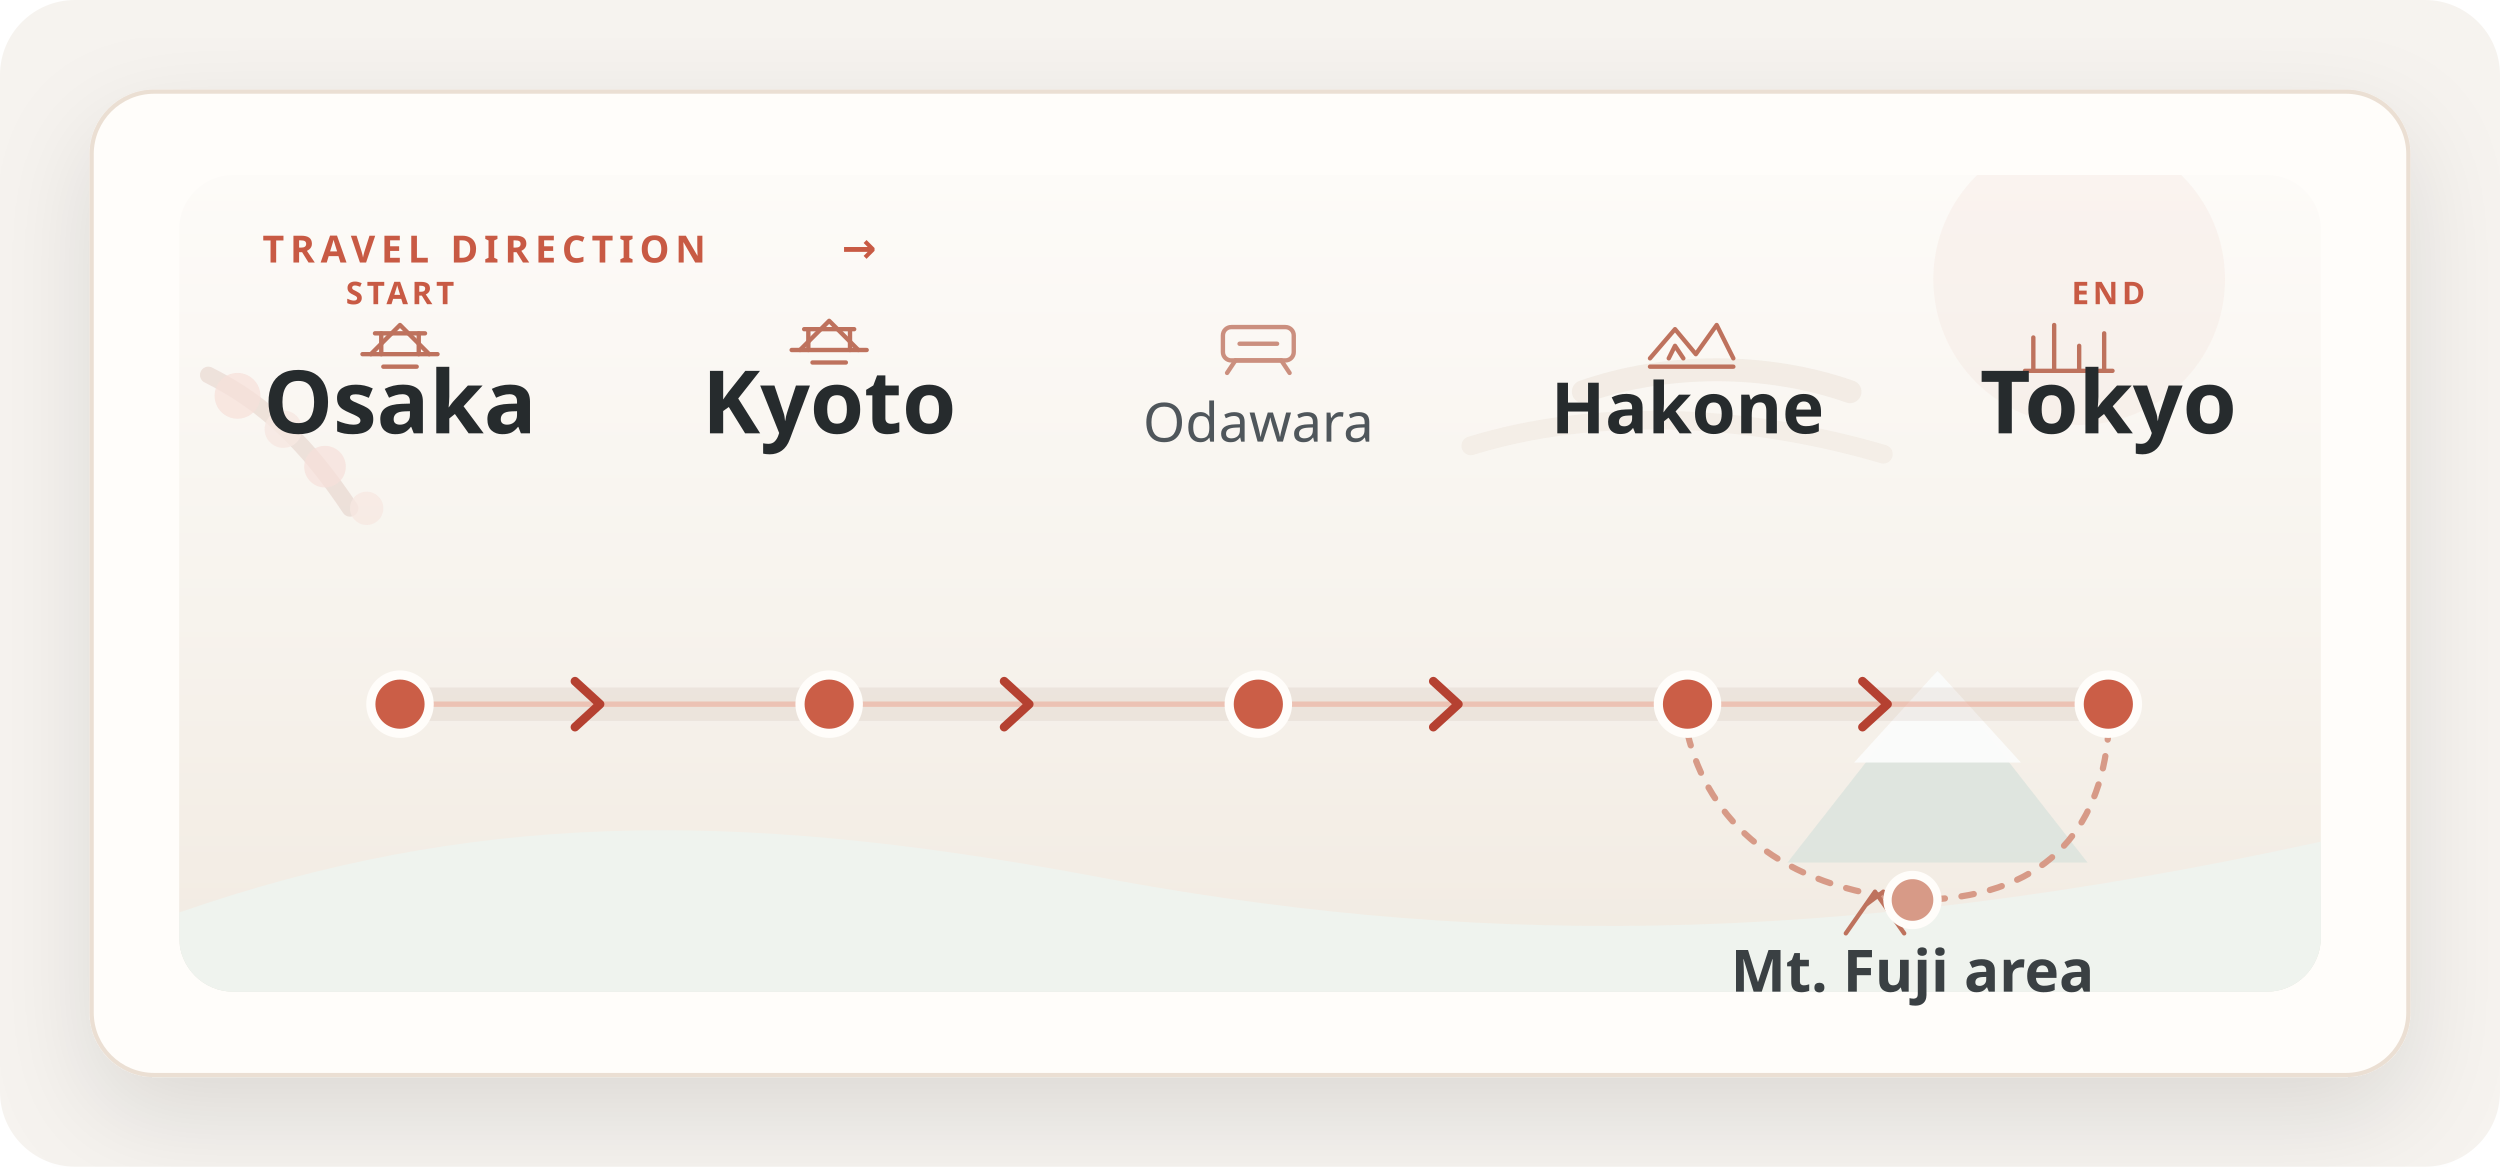
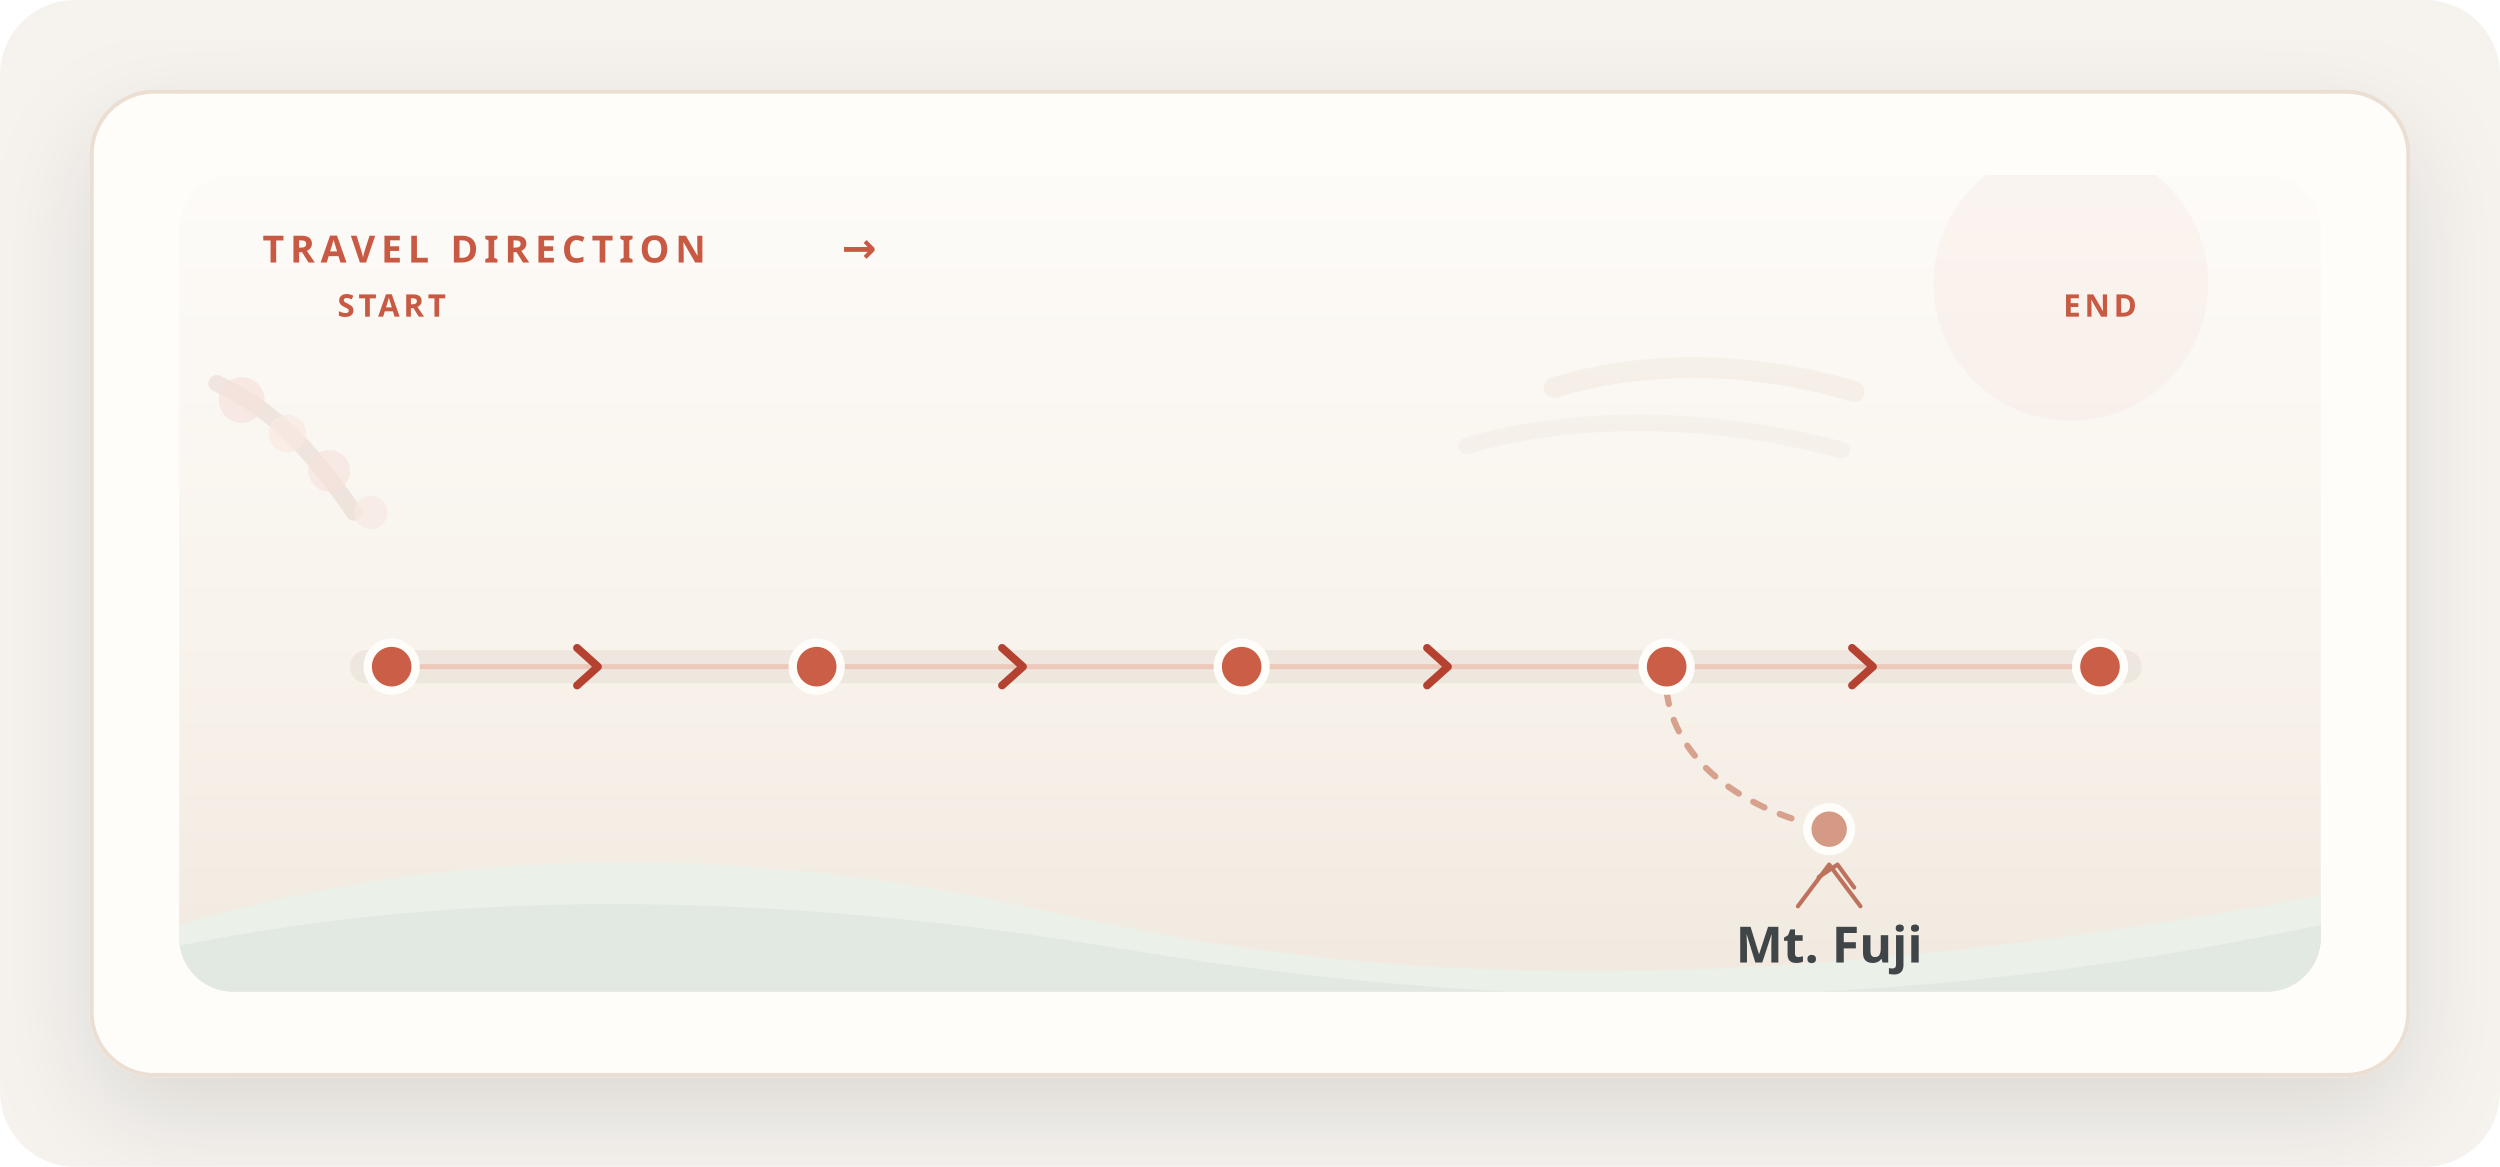
<svg xmlns="http://www.w3.org/2000/svg" viewBox="0 0 1200 560" role="img" aria-labelledby="title desc">
  <defs>
    <filter id="panelShadow" x="-14%" y="-14%" width="128%" height="128%">
      <feDropShadow dx="0" dy="18" stdDeviation="24" flood-color="#281d18" flood-opacity="0.11" />
    </filter>
    <linearGradient id="panelSky" x1="0" y1="0" x2="0" y2="1">
      <stop offset="0%" stop-color="#fdfbf8" />
-       <stop offset="54%" stop-color="#f7f3ed" />
-       <stop offset="100%" stop-color="#f1eae1" />
+       <stop offset="56%" stop-color="#f8f3ec" />
+       <stop offset="100%" stop-color="#f1e9df" />
    </linearGradient>
    <linearGradient id="trackTint" x1="0" y1="0" x2="1" y2="0">
      <stop offset="0%" stop-color="#c85a44" />
      <stop offset="100%" stop-color="#cf6d53" />
    </linearGradient>
    <clipPath id="panelClip">
      <rect x="86" y="84" width="1028" height="392" rx="26" />
    </clipPath>
    <style>
-       .route-static {
+       .scene,
+       .route-static,
+       .tooltip,
+       .fuji-group,
+       .stop-label {
        pointer-events: none;
      }

-       .route-stop,
-       .route-stop * {
-         pointer-events: none;
-       }
- 
-       .route-stop .route-hit,
-       .route-detour .route-hit {
+       .interactive {
+         cursor: pointer;
+       }
+ 
+       .hit-area {
+         fill: transparent;
        pointer-events: all;
-         fill: transparent;
-       }
- 
-       .route-node,
-       .route-label,
-       .route-icon,
-       .route-start-end,
-       .route-branch-line,
-       .route-branch-node,
-       .route-branch-label,
-       .route-branch-icon {
+       }
+ 
+       .node,
+       .node-halo,
+       .tooltip-ui,
+       .branch-line,
+       .fuji-node,
+       .fuji-icon,
+       .fuji-label {
        transition:
+           opacity 180ms ease,
          fill 180ms ease,
          stroke 180ms ease,
-           opacity 180ms ease,
          transform 180ms ease;
+         transform-box: fill-box;
        transform-origin: center;
      }

-       .route-stop:hover .route-node {
+       .node-halo {
+         opacity: 0;
+       }
+ 
+       .tooltip-ui {
+         opacity: 0;
+         transform: translateY(8px);
+       }
+ 
+       .interactive:hover .node,
+       .interactive:active .node {
        fill: #b54131;
-         transform: scale(1.08);
-       }
- 
-       .route-stop:hover .route-label,
-       .route-stop:hover .route-start-end {
-         fill: #b54131;
-       }
- 
-       .route-stop:hover .route-icon {
-         stroke: #b54131;
-         transform: translateY(-2px);
-       }
- 
-       .route-detour:hover .route-branch-line {
+         transform: scale(1.12);
+       }
+ 
+       .interactive:hover .node-halo,
+       .interactive:active .node-halo {
+         opacity: 0.18;
+         transform: scale(1.28);
+       }
+ 
+       .interactive:hover .tooltip-ui,
+       .interactive:active .tooltip-ui {
+         opacity: 1;
+         transform: translateY(0);
+       }
+ 
+       .branch-cluster:hover .branch-line,
+       .branch-cluster:active .branch-line {
        stroke: #b54131;
        opacity: 1;
      }

-       .route-detour:hover .route-stop--hakone .route-node,
-       .route-detour:hover .route-branch-node {
+       .branch-cluster:hover .fuji-node,
+       .branch-cluster:hover .fuji-label,
+       .branch-cluster:hover .fuji-icon,
+       .branch-cluster:active .fuji-node,
+       .branch-cluster:active .fuji-label,
+       .branch-cluster:active .fuji-icon {
+         stroke: #b54131;
        fill: #b54131;
      }

-       .route-detour:hover .route-stop--hakone .route-label,
-       .route-detour:hover .route-branch-label {
+       .branch-cluster:hover .fuji-icon,
+       .branch-cluster:hover .fuji-label,
+       .branch-cluster:active .fuji-icon,
+       .branch-cluster:active .fuji-label {
+         transform: translateY(-2px);
+       }
+ 
+       .branch-cluster:hover .fuji-label,
+       .branch-cluster:active .fuji-label {
        fill: #b54131;
-       }
- 
-       .route-detour:hover .route-stop--hakone .route-icon,
-       .route-detour:hover .route-branch-icon {
-         stroke: #b54131;
-       }
- 
-       .route-detour:hover .route-branch-node,
-       .route-detour:hover .route-branch-label,
-       .route-detour:hover .route-branch-icon {
-         transform: translateY(-2px);
      }
    </style>
  </defs>
  <rect width="1200" height="560" rx="36" fill="#f6f3ef" />
  <g filter="url(#panelShadow)">
    <rect x="44" y="44" width="1112" height="472" rx="30" fill="#fffdfa" stroke="#ebdfd3" stroke-width="2" />
  </g>
-   <g clip-path="url(#panelClip)" class="route-static">
+   <g clip-path="url(#panelClip)" class="scene">
    <rect x="86" y="84" width="1028" height="392" rx="26" fill="url(#panelSky)" />
-     <circle cx="998" cy="134" r="70" fill="#f1dcd3" opacity="0.25" />
-     <path d="M86 454C232 416 348 414 500 446C676 482 848 484 1114 430V476H86Z" fill="#e7ece5" />
-     <path d="M86 438C224 390 350 388 522 420C700 454 876 456 1114 404V476H86Z" fill="#eff3ee" />
-     <path d="M858 414L930 322L1002 414Z" fill="#dde4de" opacity="0.9" />
-     <path d="M890 366L930 322L970 366Z" fill="#fbfcfb" opacity="0.96" />
-     <path d="M760 188C800 174 848 174 888 188" fill="none" stroke="#ebe2d8" stroke-width="11" stroke-linecap="round" opacity="0.52" />
-     <path d="M706 214C764 196 836 198 904 218" fill="none" stroke="#ece2d8" stroke-width="9" stroke-linecap="round" opacity="0.42" />
-     <path d="M100 180C128 194 148 214 168 244" fill="none" stroke="#d6b8ae" stroke-width="8" stroke-linecap="round" opacity="0.34" />
-     <circle cx="114" cy="190" r="11" fill="#f6e0da" opacity="0.72" />
-     <circle cx="136" cy="206" r="9" fill="#f7e8e2" opacity="0.82" />
-     <circle cx="156" cy="224" r="10" fill="#f6e0da" opacity="0.7" />
-     <circle cx="176" cy="244" r="8" fill="#f7e8e2" opacity="0.78" />
+     <circle cx="994" cy="136" r="66" fill="#f1dcd3" opacity="0.22" />
+     <path d="M86 444C222 404 364 406 506 438C664 474 840 480 1114 430V476H86Z" fill="#ebf0e8" />
+     <path d="M86 454C224 426 374 428 542 456C724 486 906 488 1114 444V476H86Z" fill="#e2e9e2" />
+     <path d="M104 184C130 196 148 214 170 246" fill="none" stroke="#d5b7ae" stroke-width="8" stroke-linecap="round" opacity="0.28" />
+     <circle cx="116" cy="192" r="11" fill="#f6e1db" opacity="0.66" />
+     <circle cx="138" cy="208" r="9" fill="#f8e9e3" opacity="0.74" />
+     <circle cx="158" cy="226" r="10" fill="#f6e1db" opacity="0.64" />
+     <circle cx="178" cy="246" r="8" fill="#f8e9e3" opacity="0.72" />
+     <path d="M746 186C792 172 844 174 890 188" fill="none" stroke="#ebe1d6" stroke-width="10" stroke-linecap="round" opacity="0.36" />
+     <path d="M704 214C758 198 824 200 884 216" fill="none" stroke="#ebe1d6" stroke-width="8" stroke-linecap="round" opacity="0.28" />
  </g>
  <g class="route-static" font-family="'Avenir Next', 'Hiragino Sans', sans-serif">
    <text x="126" y="126" fill="#c85a44" font-size="18" font-weight="700" letter-spacing="2.8">TRAVEL DIRECTION</text>
    <text x="404" y="126" fill="#c85a44" font-size="20" font-weight="700">→</text>
+     <text x="188" y="152" text-anchor="middle" fill="#c85a44" font-size="15" font-weight="700" letter-spacing="1.8">START</text>
+     <text x="1008" y="152" text-anchor="middle" fill="#c85a44" font-size="15" font-weight="700" letter-spacing="1.8">END</text>
  </g>
  <g class="route-static" fill="none" stroke-linecap="round" stroke-linejoin="round">
-     <path d="M192 338H1012" stroke="#b79d90" stroke-width="16" opacity="0.16" />
-     <path d="M192 338H1012" stroke="url(#trackTint)" stroke-width="8.8" />
-     <path d="M192 338H1012" stroke="#eb9a84" stroke-width="2.6" opacity="0.46" />
-     <path d="M276 327L288 338L276 349" stroke="#b54131" stroke-width="4.2" />
-     <path d="M482 327L494 338L482 349" stroke="#b54131" stroke-width="4.2" />
-     <path d="M688 327L700 338L688 349" stroke="#b54131" stroke-width="4.2" />
-     <path d="M894 327L906 338L894 349" stroke="#b54131" stroke-width="4.2" />
-   </g>
-   <g class="route-stop route-stop--osaka" font-family="'Avenir Next', 'Hiragino Sans', sans-serif">
-     <circle class="route-hit" cx="192" cy="270" r="78" />
-     <g class="route-icon" fill="none" stroke="#be725d" stroke-width="2.1" stroke-linecap="round" stroke-linejoin="round" transform="translate(174 148)">
-       <path d="M0 22H36" />
-       <path d="M4 22L18 8L32 22" />
-       <path d="M9 22V12" />
-       <path d="M27 22V12" />
-       <path d="M6 12H30" />
-       <path d="M10 28H26" />
-     </g>
-     <text class="route-start-end" x="192" y="146" text-anchor="middle" fill="#c85a44" font-size="15" font-weight="700" letter-spacing="1.8">START</text>
-     <text class="route-label" x="192" y="208" text-anchor="middle" fill="#262b2d" font-size="42" font-weight="700">Osaka</text>
-     <circle class="route-node" cx="192" cy="338" r="14" fill="#cb5e47" stroke="#fffdfa" stroke-width="4.4" />
-   </g>
-   <g class="route-stop route-stop--kyoto" font-family="'Avenir Next', 'Hiragino Sans', sans-serif">
-     <circle class="route-hit" cx="398" cy="270" r="78" />
-     <g class="route-icon" fill="none" stroke="#be725d" stroke-width="2.1" stroke-linecap="round" stroke-linejoin="round" transform="translate(380 148)">
-       <path d="M0 20H36" />
-       <path d="M4 20L18 6L32 20" />
-       <path d="M8 20V10" />
-       <path d="M28 20V10" />
-       <path d="M6 10H30" />
-       <path d="M10 26H26" />
-     </g>
-     <text class="route-label" x="398" y="208" text-anchor="middle" fill="#262b2d" font-size="42" font-weight="700">Kyoto</text>
-     <circle class="route-node" cx="398" cy="338" r="14" fill="#cb5e47" stroke="#fffdfa" stroke-width="4.4" />
-   </g>
-   <g class="route-stop route-stop--odawara" font-family="'Avenir Next', 'Hiragino Sans', sans-serif">
-     <circle class="route-hit" cx="604" cy="274" r="70" />
-     <g class="route-icon" fill="none" stroke="#be725d" stroke-width="2.1" stroke-linecap="round" stroke-linejoin="round" opacity="0.78" transform="translate(587 149)">
-       <rect x="0" y="8" width="34" height="16" rx="4" />
-       <path d="M8 16H26" />
-       <path d="M6 24H28" />
-       <path d="M6 24L2 30" />
-       <path d="M28 24L32 30" />
-     </g>
-     <text class="route-label" x="604" y="212" text-anchor="middle" fill="#4f565b" font-size="26" font-weight="500">Odawara</text>
-     <circle class="route-node" cx="604" cy="338" r="14" fill="#cb5e47" stroke="#fffdfa" stroke-width="4.4" />
-   </g>
-   <g class="route-detour" font-family="'Avenir Next', 'Hiragino Sans', sans-serif">
-     <circle class="route-hit" cx="810" cy="274" r="82" />
-     <circle class="route-hit" cx="918" cy="434" r="72" />
-     <path class="route-branch-line" d="M810 352C820 394 854 426 918 432C982 432 1008 398 1012 352" fill="none" stroke="#d79a87" stroke-width="3" stroke-dasharray="6 8" stroke-linecap="round" stroke-linejoin="round" />
-     <g class="route-stop route-stop--hakone">
-       <g class="route-icon route-icon--hakone" fill="none" stroke="#be725d" stroke-width="2.1" stroke-linecap="round" stroke-linejoin="round" transform="translate(792 148)">
-         <path d="M0 24L12 10L22 22L32 8L40 24" />
-         <path d="M9 24L12 18L16 24" />
-         <path d="M0 28H40" />
-       </g>
-       <text class="route-label route-label--hakone" x="810" y="208" text-anchor="middle" fill="#262b2d" font-size="34" font-weight="650">Hakone</text>
-       <circle class="route-node" cx="810" cy="338" r="14" fill="#cb5e47" stroke="#fffdfa" stroke-width="4.4" />
-     </g>
-     <g class="route-stop route-stop--fuji">
-       <g class="route-icon route-branch-icon" fill="none" stroke="#be725d" stroke-width="2.1" stroke-linecap="round" stroke-linejoin="round" transform="translate(900 438)">
-         <path d="M-14 10L0 -10L14 10" />
-         <path d="M-4 -4L4 -10L12 2" />
-       </g>
-       <circle class="route-branch-node" cx="918" cy="432" r="12" fill="#d79a87" stroke="#fffdfa" stroke-width="4" />
-       <text class="route-label route-branch-label" x="918" y="476" text-anchor="middle" fill="#3a4043" font-size="28" font-weight="700">Mt. Fuji area</text>
-     </g>
-   </g>
-   <g class="route-stop route-stop--tokyo" font-family="'Avenir Next', 'Hiragino Sans', sans-serif">
-     <circle class="route-hit" cx="1012" cy="270" r="78" />
-     <g class="route-icon" fill="none" stroke="#be725d" stroke-width="2.1" stroke-linecap="round" stroke-linejoin="round" transform="translate(994 148)">
-       <path d="M-18 30V14" />
-       <path d="M-8 30V8" />
-       <path d="M4 30V18" />
-       <path d="M16 30V12" />
-       <path d="M-22 30H20" />
-     </g>
-     <text class="route-start-end" x="1012" y="146" text-anchor="middle" fill="#c85a44" font-size="15" font-weight="700" letter-spacing="1.8">END</text>
-     <text class="route-label" x="1012" y="208" text-anchor="middle" fill="#262b2d" font-size="42" font-weight="700">Tokyo</text>
-     <circle class="route-node" cx="1012" cy="338" r="14" fill="#cb5e47" stroke="#fffdfa" stroke-width="4.4" />
+     <path d="M176 320H1020" stroke="#b79d90" stroke-width="16" opacity="0.14" />
+     <path d="M176 320H1020" stroke="url(#trackTint)" stroke-width="8" />
+     <path d="M176 320H1020" stroke="#eb9a84" stroke-width="2.4" opacity="0.42" />
+     <path d="M277 311L287 320L277 329" stroke="#b54131" stroke-width="3.8" />
+     <path d="M481 311L491 320L481 329" stroke="#b54131" stroke-width="3.8" />
+     <path d="M685 311L695 320L685 329" stroke="#b54131" stroke-width="3.8" />
+     <path d="M889 311L899 320L889 329" stroke="#b54131" stroke-width="3.8" />
+   </g>
+   <g class="interactive" transform="translate(188 320)">
+     <circle class="hit-area" r="38" />
+     <g transform="translate(-56 -96)">
+       <g class="tooltip-ui tooltip">
+         <rect x="0" y="0" width="112" height="42" rx="18" fill="#fff8f3" stroke="#e2c6b8" stroke-width="1.4" />
+         <path d="M50 42L56 50L62 42Z" fill="#fff8f3" stroke="#e2c6b8" stroke-width="1.4" stroke-linejoin="round" />
+         <text x="56" y="26" text-anchor="middle" fill="#2b2f31" font-family="'Avenir Next', 'Hiragino Sans', sans-serif" font-size="16" font-weight="600">Osaka</text>
+       </g>
+     </g>
+     <circle class="node-halo" r="22" fill="#c85a44" />
+     <circle class="node" r="11.5" fill="#cb5e47" stroke="#fffdfa" stroke-width="4" />
+   </g>
+   <g class="interactive" transform="translate(392 320)">
+     <circle class="hit-area" r="38" />
+     <g transform="translate(-56 -96)">
+       <g class="tooltip-ui tooltip">
+         <rect x="0" y="0" width="112" height="42" rx="18" fill="#fff8f3" stroke="#e2c6b8" stroke-width="1.4" />
+         <path d="M50 42L56 50L62 42Z" fill="#fff8f3" stroke="#e2c6b8" stroke-width="1.4" stroke-linejoin="round" />
+         <text x="56" y="26" text-anchor="middle" fill="#2b2f31" font-family="'Avenir Next', 'Hiragino Sans', sans-serif" font-size="16" font-weight="600">Kyoto</text>
+       </g>
+     </g>
+     <circle class="node-halo" r="22" fill="#c85a44" />
+     <circle class="node" r="11.5" fill="#cb5e47" stroke="#fffdfa" stroke-width="4" />
+   </g>
+   <g class="interactive" transform="translate(596 320)">
+     <circle class="hit-area" r="38" />
+     <g transform="translate(-68 -96)">
+       <g class="tooltip-ui tooltip">
+         <rect x="0" y="0" width="136" height="42" rx="18" fill="#fff8f3" stroke="#e2c6b8" stroke-width="1.4" />
+         <path d="M62 42L68 50L74 42Z" fill="#fff8f3" stroke="#e2c6b8" stroke-width="1.4" stroke-linejoin="round" />
+         <text x="68" y="26" text-anchor="middle" fill="#2b2f31" font-family="'Avenir Next', 'Hiragino Sans', sans-serif" font-size="16" font-weight="600">Odawara</text>
+       </g>
+     </g>
+     <circle class="node-halo" r="22" fill="#c85a44" />
+     <circle class="node" r="11.5" fill="#cb5e47" stroke="#fffdfa" stroke-width="4" />
+   </g>
+   <g class="branch-cluster">
+     <path class="branch-line" d="M800 332C804 364 834 388 878 398" fill="none" stroke="#d59a86" stroke-width="3" stroke-dasharray="6 8" stroke-linecap="round" stroke-linejoin="round" opacity="0.92" />
+     <g class="interactive" transform="translate(800 320)">
+       <circle class="hit-area" r="40" />
+       <g transform="translate(-62 -96)">
+         <g class="tooltip-ui tooltip">
+           <rect x="0" y="0" width="124" height="42" rx="18" fill="#fff8f3" stroke="#e2c6b8" stroke-width="1.4" />
+           <path d="M56 42L62 50L68 42Z" fill="#fff8f3" stroke="#e2c6b8" stroke-width="1.4" stroke-linejoin="round" />
+           <text x="62" y="26" text-anchor="middle" fill="#2b2f31" font-family="'Avenir Next', 'Hiragino Sans', sans-serif" font-size="16" font-weight="600">Hakone</text>
+         </g>
+       </g>
+       <circle class="node-halo" r="22" fill="#c85a44" />
+       <circle class="node" r="11.5" fill="#cb5e47" stroke="#fffdfa" stroke-width="4" />
+     </g>
+     <g class="interactive fuji-group" transform="translate(878 398)">
+       <circle class="hit-area" r="38" />
+       <circle class="node-halo" r="20" fill="#d59a86" />
+       <circle class="fuji-node" r="10.5" fill="#d59a86" stroke="#fffdfa" stroke-width="4" />
+       <g class="fuji-icon" fill="none" stroke="#be725d" stroke-width="2" stroke-linecap="round" stroke-linejoin="round" transform="translate(0 26)">
+         <path d="M-15 11L0 -9L15 11" />
+         <path d="M-5 -3L4 -9L12 2" />
+       </g>
+       <text class="fuji-label" x="0" y="64" text-anchor="middle" fill="#404548" font-family="'Avenir Next', 'Hiragino Sans', sans-serif" font-size="24" font-weight="600">Mt. Fuji</text>
+     </g>
+   </g>
+   <g class="interactive" transform="translate(1008 320)">
+     <circle class="hit-area" r="38" />
+     <g transform="translate(-56 -96)">
+       <g class="tooltip-ui tooltip">
+         <rect x="0" y="0" width="112" height="42" rx="18" fill="#fff8f3" stroke="#e2c6b8" stroke-width="1.4" />
+         <path d="M50 42L56 50L62 42Z" fill="#fff8f3" stroke="#e2c6b8" stroke-width="1.4" stroke-linejoin="round" />
+         <text x="56" y="26" text-anchor="middle" fill="#2b2f31" font-family="'Avenir Next', 'Hiragino Sans', sans-serif" font-size="16" font-weight="600">Tokyo</text>
+       </g>
+     </g>
+     <circle class="node-halo" r="22" fill="#c85a44" />
+     <circle class="node" r="11.5" fill="#cb5e47" stroke="#fffdfa" stroke-width="4" />
  </g>
</svg>
